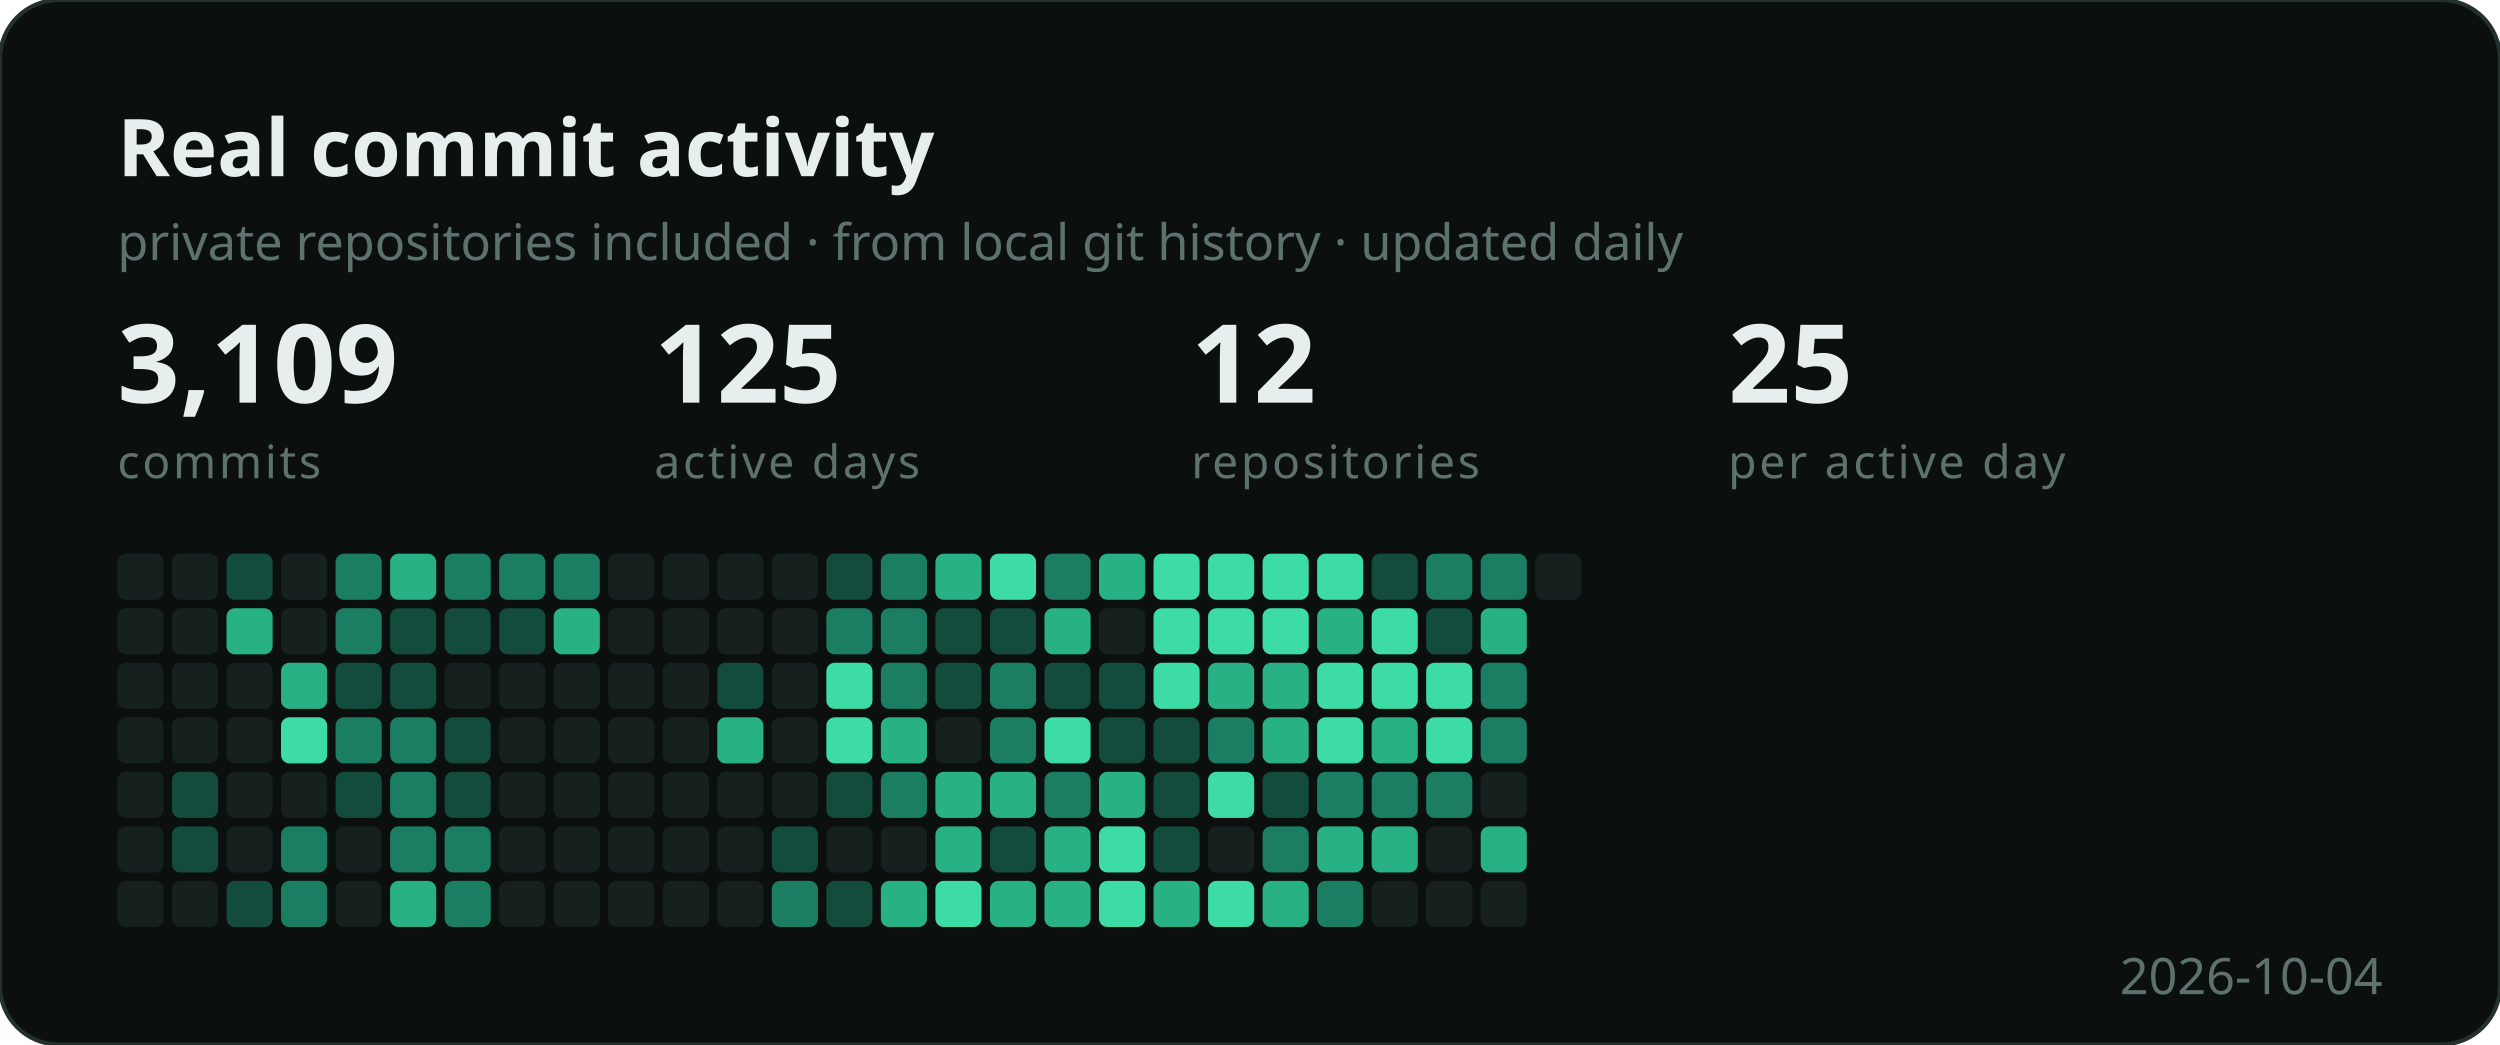
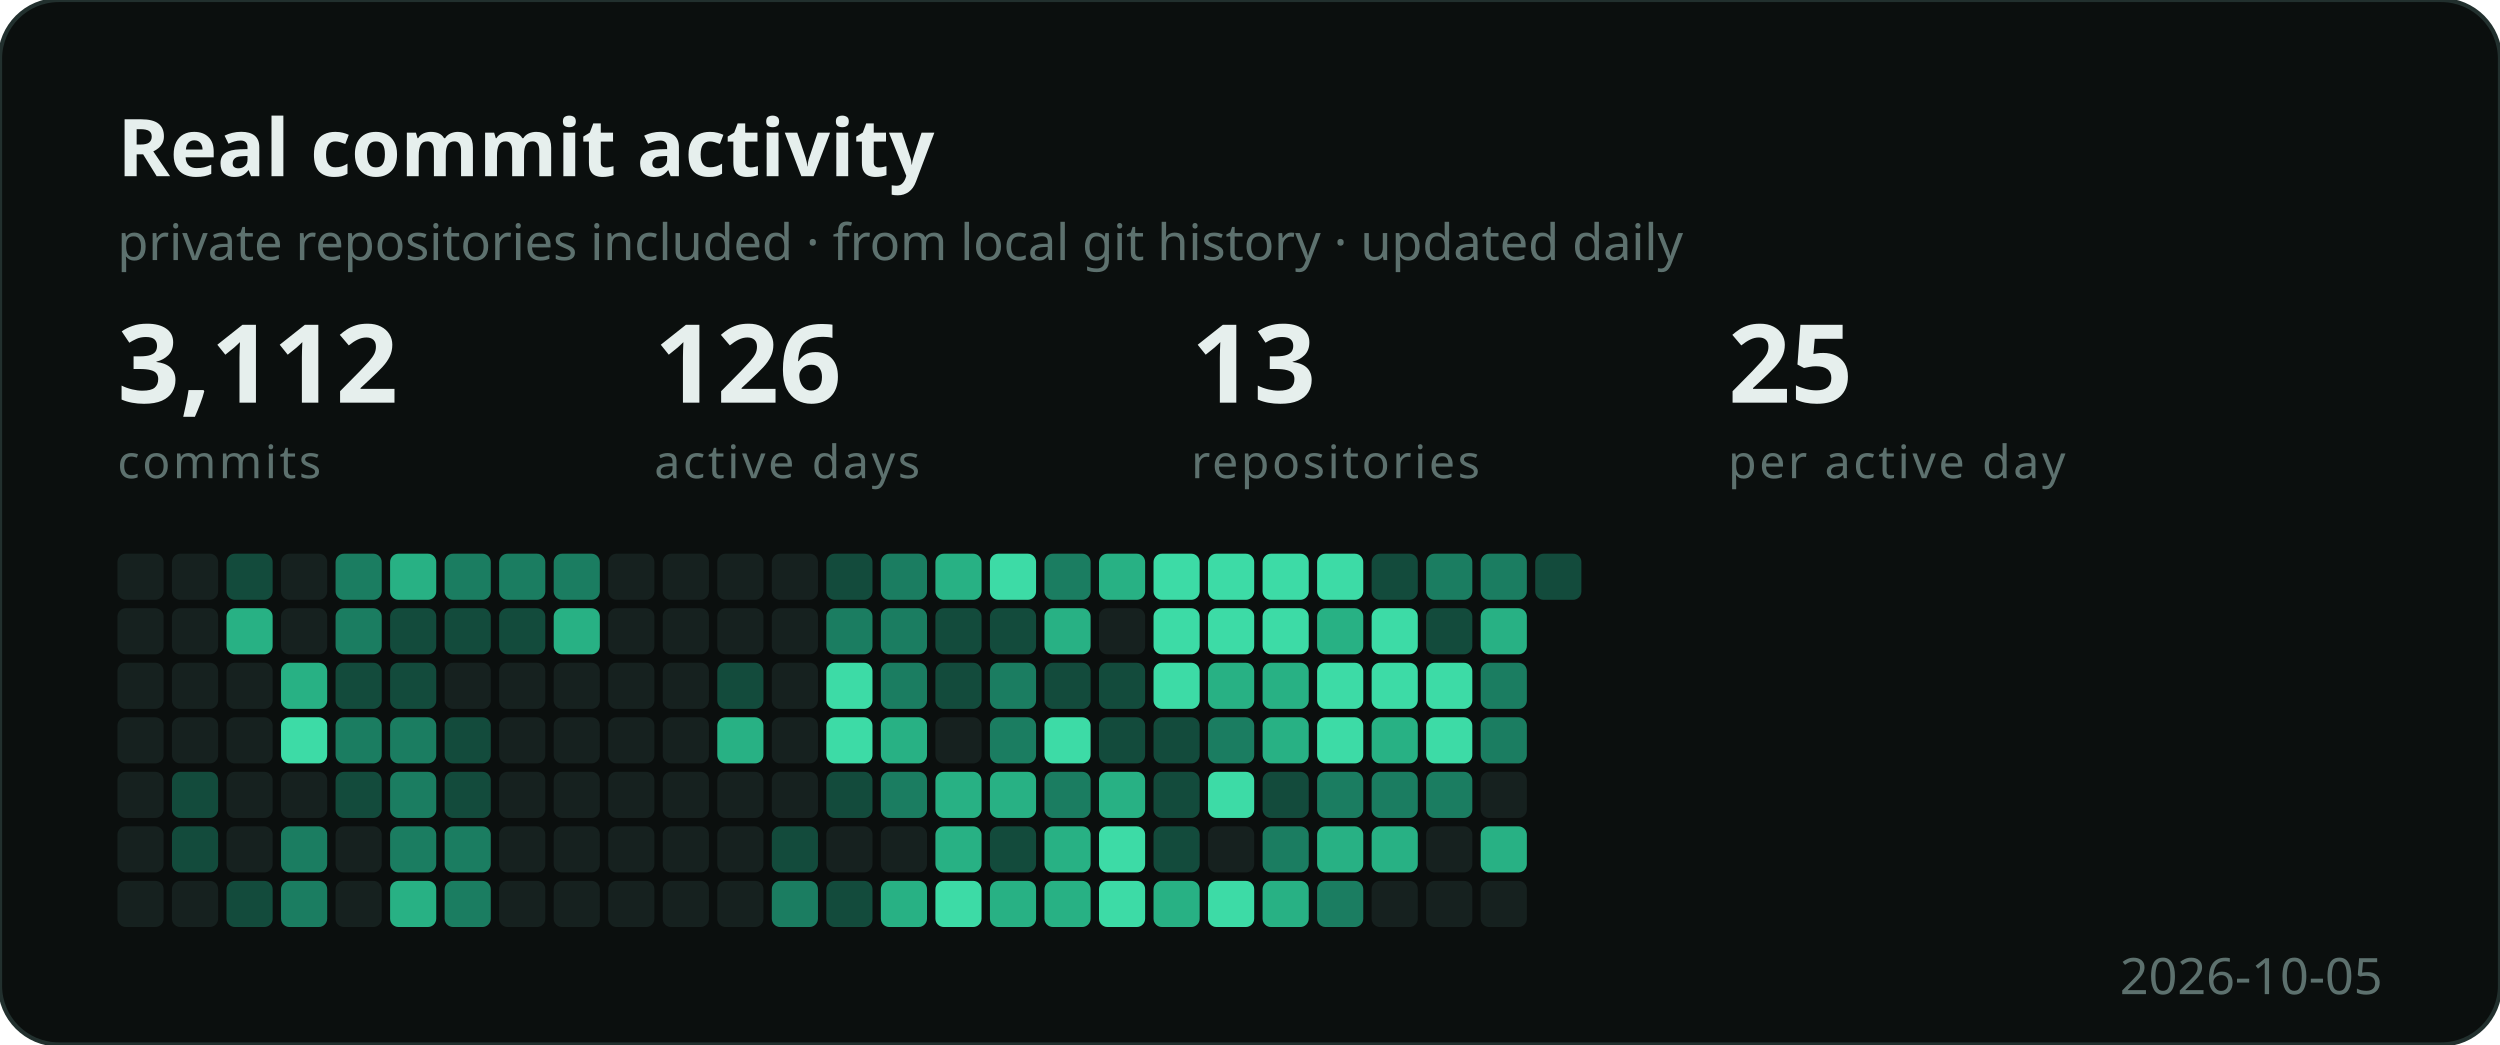
<svg xmlns="http://www.w3.org/2000/svg" width="596" height="249" viewBox="0 0 596 249" role="img" aria-label="Developer activity">
  <style>
    .b { font: 700 19px "Segoe UI", Ubuntu, sans-serif; fill: #e6efed; }
    .s { font: 400 12px "Segoe UI", Ubuntu, sans-serif; fill: #5d716e; }
    .n { font: 700 26px "Segoe UI", Ubuntu, sans-serif; fill: #e6efed; }
    .e { font: 400 11px "Segoe UI", Ubuntu, sans-serif; fill: #5d716e;
          letter-spacing: .06em; text-transform: uppercase; }
  </style>
  <rect width="596" height="249" rx="14" fill="#0b0f0e" stroke="#22302e" />
  <text x="28" y="42" class="b">Real commit activity</text>
  <text x="28" y="62" class="s">private repositories included · from local git history · updated daily</text>
-   <text x="28" y="96" class="n">3,109</text>
+   <text x="28" y="96" class="n">3,112</text>
  <text x="28" y="114" class="e">commits</text>
-   <text x="156" y="96" class="n">125</text>
+   <text x="156" y="96" class="n">126</text>
  <text x="156" y="114" class="e">active days</text>
-   <text x="284" y="96" class="n">12</text>
+   <text x="284" y="96" class="n">13</text>
  <text x="284" y="114" class="e">repositories</text>
  <text x="412" y="96" class="n">25</text>
  <text x="412" y="114" class="e">per active day</text>
  <g transform="translate(28,132)">
    <rect x="0" y="0" width="11" height="11" rx="2" fill="#16211f" />
    <rect x="0" y="13" width="11" height="11" rx="2" fill="#16211f" />
    <rect x="0" y="26" width="11" height="11" rx="2" fill="#16211f" />
    <rect x="0" y="39" width="11" height="11" rx="2" fill="#16211f" />
    <rect x="0" y="52" width="11" height="11" rx="2" fill="#16211f" />
    <rect x="0" y="65" width="11" height="11" rx="2" fill="#16211f" />
    <rect x="0" y="78" width="11" height="11" rx="2" fill="#16211f" />
    <rect x="13" y="0" width="11" height="11" rx="2" fill="#16211f" />
    <rect x="13" y="13" width="11" height="11" rx="2" fill="#16211f" />
    <rect x="13" y="26" width="11" height="11" rx="2" fill="#16211f" />
    <rect x="13" y="39" width="11" height="11" rx="2" fill="#16211f" />
    <rect x="13" y="52" width="11" height="11" rx="2" fill="#134b3c" />
    <rect x="13" y="65" width="11" height="11" rx="2" fill="#134b3c" />
    <rect x="13" y="78" width="11" height="11" rx="2" fill="#16211f" />
    <rect x="26" y="0" width="11" height="11" rx="2" fill="#134b3c" />
    <rect x="26" y="13" width="11" height="11" rx="2" fill="#28b184" />
    <rect x="26" y="26" width="11" height="11" rx="2" fill="#16211f" />
    <rect x="26" y="39" width="11" height="11" rx="2" fill="#16211f" />
    <rect x="26" y="52" width="11" height="11" rx="2" fill="#16211f" />
    <rect x="26" y="65" width="11" height="11" rx="2" fill="#16211f" />
    <rect x="26" y="78" width="11" height="11" rx="2" fill="#134b3c" />
    <rect x="39" y="0" width="11" height="11" rx="2" fill="#16211f" />
    <rect x="39" y="13" width="11" height="11" rx="2" fill="#16211f" />
    <rect x="39" y="26" width="11" height="11" rx="2" fill="#28b184" />
    <rect x="39" y="39" width="11" height="11" rx="2" fill="#3ddba6" />
    <rect x="39" y="52" width="11" height="11" rx="2" fill="#16211f" />
    <rect x="39" y="65" width="11" height="11" rx="2" fill="#1b7d61" />
    <rect x="39" y="78" width="11" height="11" rx="2" fill="#1b7d61" />
    <rect x="52" y="0" width="11" height="11" rx="2" fill="#1b7d61" />
    <rect x="52" y="13" width="11" height="11" rx="2" fill="#1b7d61" />
    <rect x="52" y="26" width="11" height="11" rx="2" fill="#134b3c" />
    <rect x="52" y="39" width="11" height="11" rx="2" fill="#1b7d61" />
    <rect x="52" y="52" width="11" height="11" rx="2" fill="#134b3c" />
    <rect x="52" y="65" width="11" height="11" rx="2" fill="#16211f" />
    <rect x="52" y="78" width="11" height="11" rx="2" fill="#16211f" />
    <rect x="65" y="0" width="11" height="11" rx="2" fill="#28b184" />
    <rect x="65" y="13" width="11" height="11" rx="2" fill="#134b3c" />
    <rect x="65" y="26" width="11" height="11" rx="2" fill="#134b3c" />
    <rect x="65" y="39" width="11" height="11" rx="2" fill="#1b7d61" />
    <rect x="65" y="52" width="11" height="11" rx="2" fill="#1b7d61" />
    <rect x="65" y="65" width="11" height="11" rx="2" fill="#1b7d61" />
    <rect x="65" y="78" width="11" height="11" rx="2" fill="#28b184" />
    <rect x="78" y="0" width="11" height="11" rx="2" fill="#1b7d61" />
    <rect x="78" y="13" width="11" height="11" rx="2" fill="#134b3c" />
    <rect x="78" y="26" width="11" height="11" rx="2" fill="#16211f" />
    <rect x="78" y="39" width="11" height="11" rx="2" fill="#134b3c" />
    <rect x="78" y="52" width="11" height="11" rx="2" fill="#134b3c" />
    <rect x="78" y="65" width="11" height="11" rx="2" fill="#1b7d61" />
    <rect x="78" y="78" width="11" height="11" rx="2" fill="#1b7d61" />
    <rect x="91" y="0" width="11" height="11" rx="2" fill="#1b7d61" />
    <rect x="91" y="13" width="11" height="11" rx="2" fill="#134b3c" />
    <rect x="91" y="26" width="11" height="11" rx="2" fill="#16211f" />
    <rect x="91" y="39" width="11" height="11" rx="2" fill="#16211f" />
    <rect x="91" y="52" width="11" height="11" rx="2" fill="#16211f" />
    <rect x="91" y="65" width="11" height="11" rx="2" fill="#16211f" />
    <rect x="91" y="78" width="11" height="11" rx="2" fill="#16211f" />
    <rect x="104" y="0" width="11" height="11" rx="2" fill="#1b7d61" />
    <rect x="104" y="13" width="11" height="11" rx="2" fill="#28b184" />
    <rect x="104" y="26" width="11" height="11" rx="2" fill="#16211f" />
    <rect x="104" y="39" width="11" height="11" rx="2" fill="#16211f" />
    <rect x="104" y="52" width="11" height="11" rx="2" fill="#16211f" />
    <rect x="104" y="65" width="11" height="11" rx="2" fill="#16211f" />
    <rect x="104" y="78" width="11" height="11" rx="2" fill="#16211f" />
    <rect x="117" y="0" width="11" height="11" rx="2" fill="#16211f" />
    <rect x="117" y="13" width="11" height="11" rx="2" fill="#16211f" />
    <rect x="117" y="26" width="11" height="11" rx="2" fill="#16211f" />
    <rect x="117" y="39" width="11" height="11" rx="2" fill="#16211f" />
    <rect x="117" y="52" width="11" height="11" rx="2" fill="#16211f" />
    <rect x="117" y="65" width="11" height="11" rx="2" fill="#16211f" />
    <rect x="117" y="78" width="11" height="11" rx="2" fill="#16211f" />
    <rect x="130" y="0" width="11" height="11" rx="2" fill="#16211f" />
    <rect x="130" y="13" width="11" height="11" rx="2" fill="#16211f" />
    <rect x="130" y="26" width="11" height="11" rx="2" fill="#16211f" />
    <rect x="130" y="39" width="11" height="11" rx="2" fill="#16211f" />
    <rect x="130" y="52" width="11" height="11" rx="2" fill="#16211f" />
    <rect x="130" y="65" width="11" height="11" rx="2" fill="#16211f" />
    <rect x="130" y="78" width="11" height="11" rx="2" fill="#16211f" />
    <rect x="143" y="0" width="11" height="11" rx="2" fill="#16211f" />
    <rect x="143" y="13" width="11" height="11" rx="2" fill="#16211f" />
    <rect x="143" y="26" width="11" height="11" rx="2" fill="#134b3c" />
    <rect x="143" y="39" width="11" height="11" rx="2" fill="#28b184" />
    <rect x="143" y="52" width="11" height="11" rx="2" fill="#16211f" />
    <rect x="143" y="65" width="11" height="11" rx="2" fill="#16211f" />
    <rect x="143" y="78" width="11" height="11" rx="2" fill="#16211f" />
    <rect x="156" y="0" width="11" height="11" rx="2" fill="#16211f" />
    <rect x="156" y="13" width="11" height="11" rx="2" fill="#16211f" />
    <rect x="156" y="26" width="11" height="11" rx="2" fill="#16211f" />
    <rect x="156" y="39" width="11" height="11" rx="2" fill="#16211f" />
    <rect x="156" y="52" width="11" height="11" rx="2" fill="#16211f" />
    <rect x="156" y="65" width="11" height="11" rx="2" fill="#134b3c" />
    <rect x="156" y="78" width="11" height="11" rx="2" fill="#1b7d61" />
    <rect x="169" y="0" width="11" height="11" rx="2" fill="#134b3c" />
    <rect x="169" y="13" width="11" height="11" rx="2" fill="#1b7d61" />
    <rect x="169" y="26" width="11" height="11" rx="2" fill="#3ddba6" />
    <rect x="169" y="39" width="11" height="11" rx="2" fill="#3ddba6" />
    <rect x="169" y="52" width="11" height="11" rx="2" fill="#134b3c" />
    <rect x="169" y="65" width="11" height="11" rx="2" fill="#16211f" />
    <rect x="169" y="78" width="11" height="11" rx="2" fill="#134b3c" />
    <rect x="182" y="0" width="11" height="11" rx="2" fill="#1b7d61" />
    <rect x="182" y="13" width="11" height="11" rx="2" fill="#1b7d61" />
    <rect x="182" y="26" width="11" height="11" rx="2" fill="#1b7d61" />
    <rect x="182" y="39" width="11" height="11" rx="2" fill="#28b184" />
    <rect x="182" y="52" width="11" height="11" rx="2" fill="#1b7d61" />
    <rect x="182" y="65" width="11" height="11" rx="2" fill="#16211f" />
    <rect x="182" y="78" width="11" height="11" rx="2" fill="#28b184" />
    <rect x="195" y="0" width="11" height="11" rx="2" fill="#28b184" />
    <rect x="195" y="13" width="11" height="11" rx="2" fill="#134b3c" />
    <rect x="195" y="26" width="11" height="11" rx="2" fill="#134b3c" />
    <rect x="195" y="39" width="11" height="11" rx="2" fill="#16211f" />
    <rect x="195" y="52" width="11" height="11" rx="2" fill="#28b184" />
    <rect x="195" y="65" width="11" height="11" rx="2" fill="#28b184" />
    <rect x="195" y="78" width="11" height="11" rx="2" fill="#3ddba6" />
    <rect x="208" y="0" width="11" height="11" rx="2" fill="#3ddba6" />
    <rect x="208" y="13" width="11" height="11" rx="2" fill="#134b3c" />
    <rect x="208" y="26" width="11" height="11" rx="2" fill="#1b7d61" />
    <rect x="208" y="39" width="11" height="11" rx="2" fill="#1b7d61" />
    <rect x="208" y="52" width="11" height="11" rx="2" fill="#28b184" />
    <rect x="208" y="65" width="11" height="11" rx="2" fill="#134b3c" />
    <rect x="208" y="78" width="11" height="11" rx="2" fill="#28b184" />
    <rect x="221" y="0" width="11" height="11" rx="2" fill="#1b7d61" />
    <rect x="221" y="13" width="11" height="11" rx="2" fill="#28b184" />
    <rect x="221" y="26" width="11" height="11" rx="2" fill="#134b3c" />
    <rect x="221" y="39" width="11" height="11" rx="2" fill="#3ddba6" />
    <rect x="221" y="52" width="11" height="11" rx="2" fill="#1b7d61" />
    <rect x="221" y="65" width="11" height="11" rx="2" fill="#28b184" />
    <rect x="221" y="78" width="11" height="11" rx="2" fill="#28b184" />
    <rect x="234" y="0" width="11" height="11" rx="2" fill="#28b184" />
    <rect x="234" y="13" width="11" height="11" rx="2" fill="#16211f" />
    <rect x="234" y="26" width="11" height="11" rx="2" fill="#134b3c" />
    <rect x="234" y="39" width="11" height="11" rx="2" fill="#134b3c" />
    <rect x="234" y="52" width="11" height="11" rx="2" fill="#28b184" />
    <rect x="234" y="65" width="11" height="11" rx="2" fill="#3ddba6" />
    <rect x="234" y="78" width="11" height="11" rx="2" fill="#3ddba6" />
    <rect x="247" y="0" width="11" height="11" rx="2" fill="#3ddba6" />
    <rect x="247" y="13" width="11" height="11" rx="2" fill="#3ddba6" />
    <rect x="247" y="26" width="11" height="11" rx="2" fill="#3ddba6" />
    <rect x="247" y="39" width="11" height="11" rx="2" fill="#134b3c" />
    <rect x="247" y="52" width="11" height="11" rx="2" fill="#134b3c" />
    <rect x="247" y="65" width="11" height="11" rx="2" fill="#134b3c" />
    <rect x="247" y="78" width="11" height="11" rx="2" fill="#28b184" />
    <rect x="260" y="0" width="11" height="11" rx="2" fill="#3ddba6" />
    <rect x="260" y="13" width="11" height="11" rx="2" fill="#3ddba6" />
    <rect x="260" y="26" width="11" height="11" rx="2" fill="#28b184" />
    <rect x="260" y="39" width="11" height="11" rx="2" fill="#1b7d61" />
    <rect x="260" y="52" width="11" height="11" rx="2" fill="#3ddba6" />
    <rect x="260" y="65" width="11" height="11" rx="2" fill="#16211f" />
    <rect x="260" y="78" width="11" height="11" rx="2" fill="#3ddba6" />
    <rect x="273" y="0" width="11" height="11" rx="2" fill="#3ddba6" />
    <rect x="273" y="13" width="11" height="11" rx="2" fill="#3ddba6" />
    <rect x="273" y="26" width="11" height="11" rx="2" fill="#28b184" />
    <rect x="273" y="39" width="11" height="11" rx="2" fill="#28b184" />
    <rect x="273" y="52" width="11" height="11" rx="2" fill="#134b3c" />
    <rect x="273" y="65" width="11" height="11" rx="2" fill="#1b7d61" />
    <rect x="273" y="78" width="11" height="11" rx="2" fill="#28b184" />
    <rect x="286" y="0" width="11" height="11" rx="2" fill="#3ddba6" />
    <rect x="286" y="13" width="11" height="11" rx="2" fill="#28b184" />
    <rect x="286" y="26" width="11" height="11" rx="2" fill="#3ddba6" />
    <rect x="286" y="39" width="11" height="11" rx="2" fill="#3ddba6" />
    <rect x="286" y="52" width="11" height="11" rx="2" fill="#1b7d61" />
    <rect x="286" y="65" width="11" height="11" rx="2" fill="#28b184" />
    <rect x="286" y="78" width="11" height="11" rx="2" fill="#1b7d61" />
    <rect x="299" y="0" width="11" height="11" rx="2" fill="#134b3c" />
    <rect x="299" y="13" width="11" height="11" rx="2" fill="#3ddba6" />
    <rect x="299" y="26" width="11" height="11" rx="2" fill="#3ddba6" />
    <rect x="299" y="39" width="11" height="11" rx="2" fill="#28b184" />
    <rect x="299" y="52" width="11" height="11" rx="2" fill="#1b7d61" />
    <rect x="299" y="65" width="11" height="11" rx="2" fill="#28b184" />
    <rect x="299" y="78" width="11" height="11" rx="2" fill="#16211f" />
    <rect x="312" y="0" width="11" height="11" rx="2" fill="#1b7d61" />
    <rect x="312" y="13" width="11" height="11" rx="2" fill="#134b3c" />
    <rect x="312" y="26" width="11" height="11" rx="2" fill="#3ddba6" />
    <rect x="312" y="39" width="11" height="11" rx="2" fill="#3ddba6" />
    <rect x="312" y="52" width="11" height="11" rx="2" fill="#1b7d61" />
    <rect x="312" y="65" width="11" height="11" rx="2" fill="#16211f" />
    <rect x="312" y="78" width="11" height="11" rx="2" fill="#16211f" />
    <rect x="325" y="0" width="11" height="11" rx="2" fill="#1b7d61" />
    <rect x="325" y="13" width="11" height="11" rx="2" fill="#28b184" />
    <rect x="325" y="26" width="11" height="11" rx="2" fill="#1b7d61" />
    <rect x="325" y="39" width="11" height="11" rx="2" fill="#1b7d61" />
    <rect x="325" y="52" width="11" height="11" rx="2" fill="#16211f" />
    <rect x="325" y="65" width="11" height="11" rx="2" fill="#28b184" />
    <rect x="325" y="78" width="11" height="11" rx="2" fill="#16211f" />
-     <rect x="338" y="0" width="11" height="11" rx="2" fill="#16211f" />
+     <rect x="338" y="0" width="11" height="11" rx="2" fill="#134b3c" />
  </g>
-   <text x="568" y="237" class="s" text-anchor="end">2026-10-04</text>
+   <text x="568" y="237" class="s" text-anchor="end">2026-10-05</text>
</svg>
